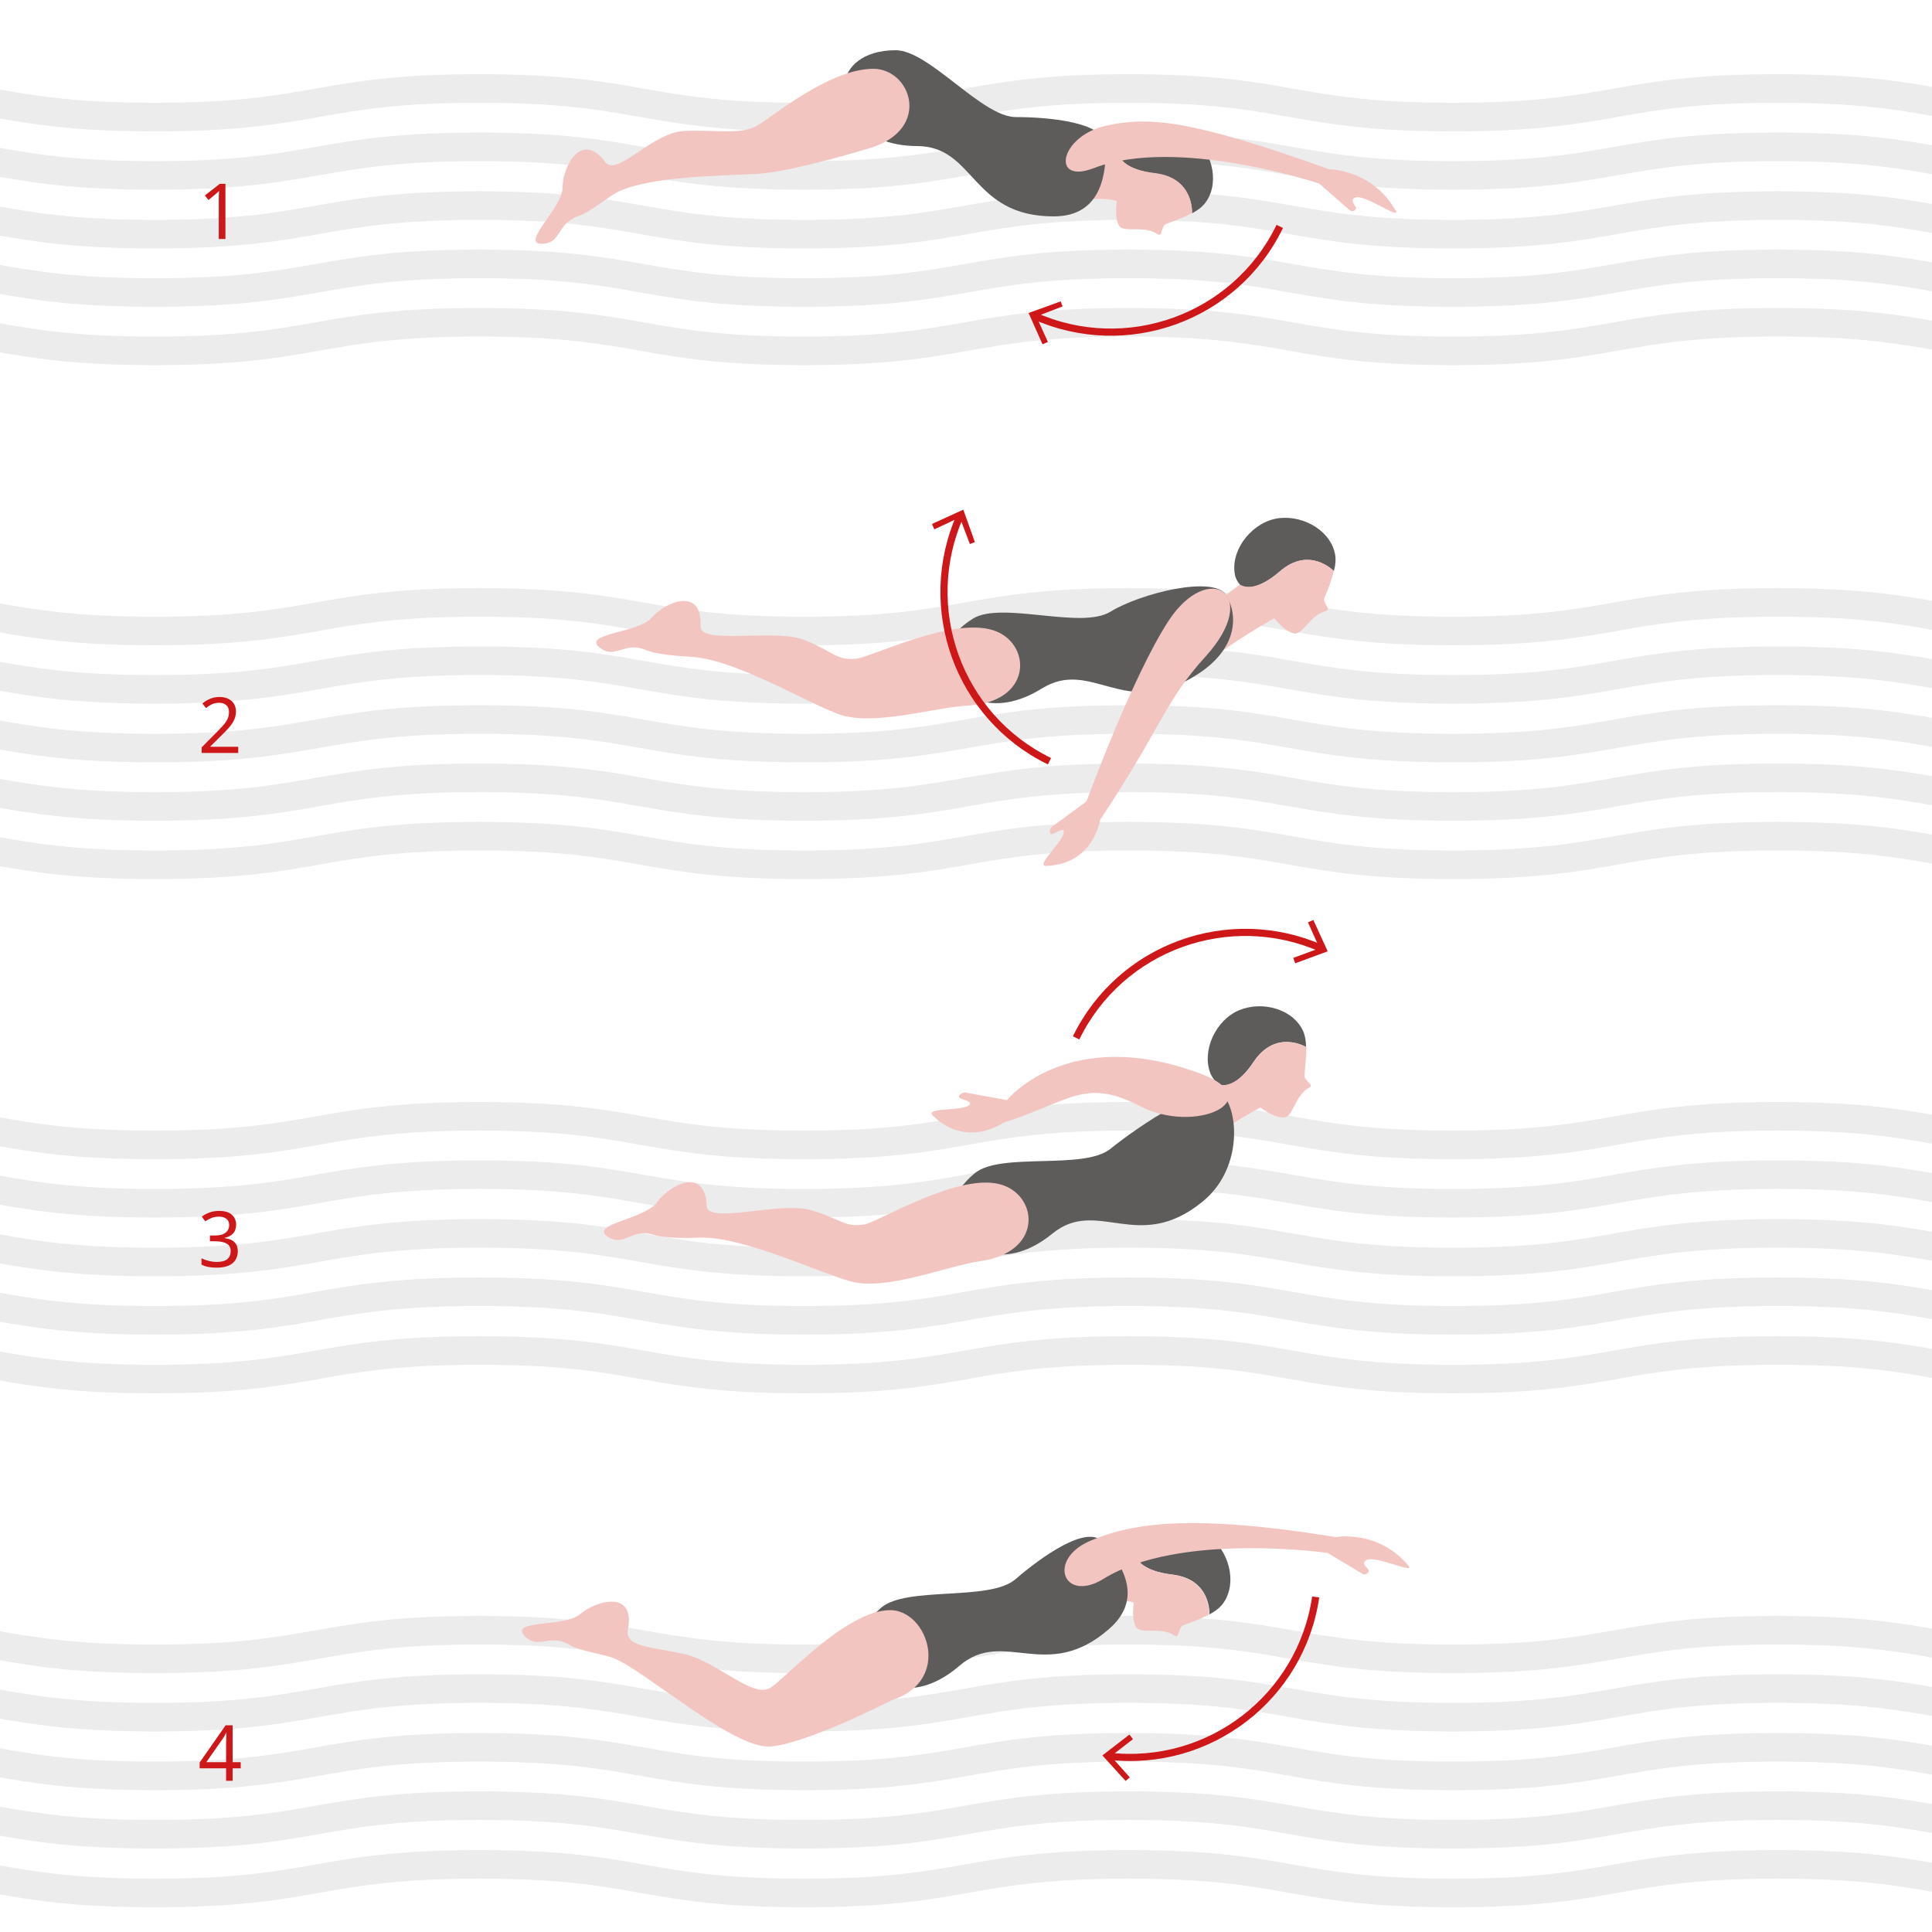
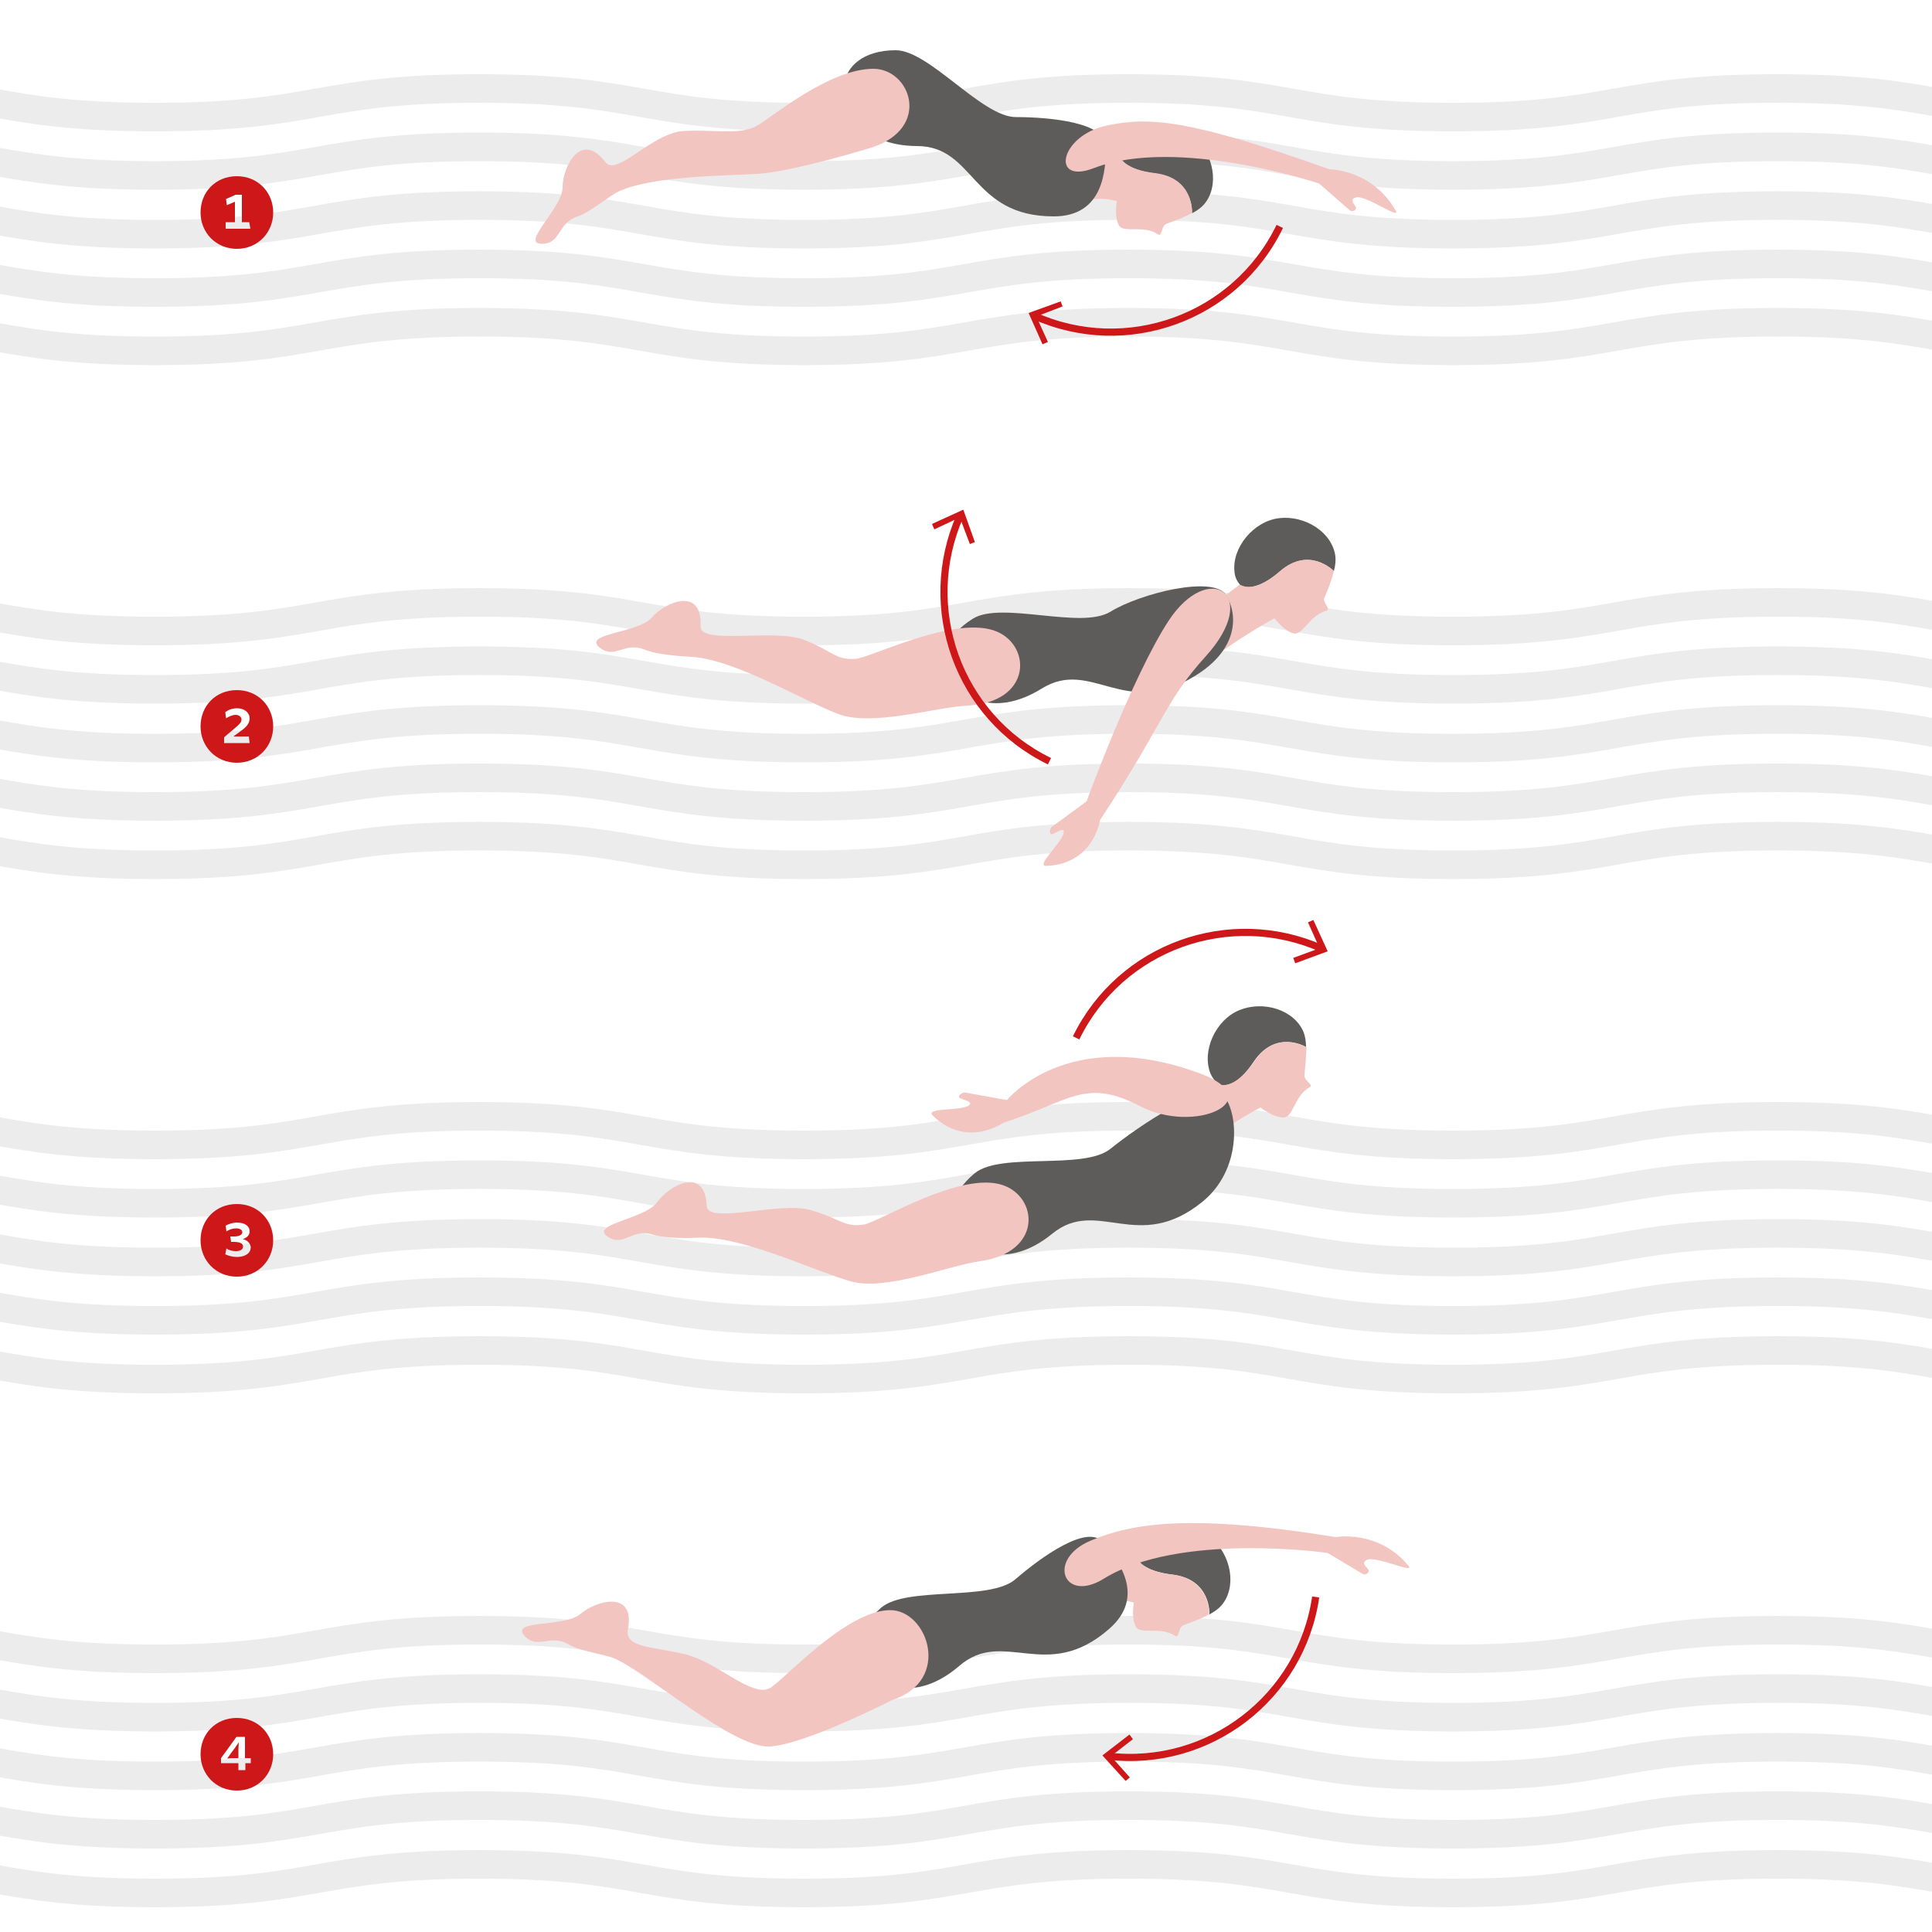
<svg xmlns="http://www.w3.org/2000/svg" version="1.1" id="Capa_1" x="0px" y="0px" viewBox="0 0 500 500" style="enable-background:new 0 0 500 500;" xml:space="preserve">
  <style type="text/css">
	.st0{fill:none;stroke:#ECECEC;stroke-width:7.394;stroke-miterlimit:10;}
	.st1{fill:#F2C5C1;}
	.st2{fill:#5D5C5B;}
	.st3{fill:none;stroke:#CD1719;stroke-width:1.849;stroke-miterlimit:10;}
	.st4{fill:#CD1719;}
	.st5{fill:none;}
- 	.st6{font-family:'WhitneyIndexBlack-RoundBd';}
- 	.st7{font-size:20px;}
+ 	.st6{enable-background:new    ;}
</style>
  <g id="agua">
    <g>
      <g>
-         <path class="st0" d="M712.1,30.3c-42,0-42-7.4-84-7.4c-42,0-42,7.4-84,7.4c-42,0-42-7.4-84-7.4c-42,0-42,7.4-84,7.4     c-42,0-42-7.4-84-7.4c-42,0-42,7.4-84,7.4c-42,0-42-7.4-84-7.4c-42,0-42,7.4-84,7.4s-42-7.4-84-7.4c-42,0-42,7.4-84,7.4     s-42-7.4-84-7.4" />
+         <path class="st0" d="M712.1,30.3c-42,0-42-7.4-84-7.4s-42,7.4-84,7.4s-42-7.4-84-7.4s-42,7.4-84,7.4s-42-7.4-84-7.4     s-42,7.4-84,7.4s-42-7.4-84-7.4s-42,7.4-84,7.4s-42-7.4-84-7.4s-42,7.4-84,7.4s-42-7.4-84-7.4" />
      </g>
      <g>
-         <path class="st0" d="M712.1,45.4c-42,0-42-7.4-84-7.4c-42,0-42,7.4-84,7.4c-42,0-42-7.4-84-7.4c-42,0-42,7.4-84,7.4     c-42,0-42-7.4-84-7.4c-42,0-42,7.4-84,7.4c-42,0-42-7.4-84-7.4c-42,0-42,7.4-84,7.4s-42-7.4-84-7.4c-42,0-42,7.4-84,7.4     s-42-7.4-84-7.4" />
+         <path class="st0" d="M712.1,45.4c-42,0-42-7.4-84-7.4s-42,7.4-84,7.4s-42-7.4-84-7.4s-42,7.4-84,7.4s-42-7.4-84-7.4     s-42,7.4-84,7.4s-42-7.4-84-7.4s-42,7.4-84,7.4s-42-7.4-84-7.4s-42,7.4-84,7.4s-42-7.4-84-7.4" />
      </g>
      <g>
-         <path class="st0" d="M712.1,60.6c-42,0-42-7.4-84-7.4c-42,0-42,7.4-84,7.4c-42,0-42-7.4-84-7.4c-42,0-42,7.4-84,7.4     c-42,0-42-7.4-84-7.4c-42,0-42,7.4-84,7.4c-42,0-42-7.4-84-7.4c-42,0-42,7.4-84,7.4s-42-7.4-84-7.4c-42,0-42,7.4-84,7.4     s-42-7.4-84-7.4" />
+         <path class="st0" d="M712.1,60.6c-42,0-42-7.4-84-7.4s-42,7.4-84,7.4s-42-7.4-84-7.4s-42,7.4-84,7.4s-42-7.4-84-7.4     s-42,7.4-84,7.4s-42-7.4-84-7.4s-42,7.4-84,7.4s-42-7.4-84-7.4s-42,7.4-84,7.4s-42-7.4-84-7.4" />
      </g>
      <g>
-         <path class="st0" d="M712.1,75.7c-42,0-42-7.4-84-7.4c-42,0-42,7.4-84,7.4c-42,0-42-7.4-84-7.4c-42,0-42,7.4-84,7.4     c-42,0-42-7.4-84-7.4c-42,0-42,7.4-84,7.4c-42,0-42-7.4-84-7.4c-42,0-42,7.4-84,7.4s-42-7.4-84-7.4c-42,0-42,7.4-84,7.4     s-42-7.4-84-7.4" />
+         <path class="st0" d="M712.1,75.7c-42,0-42-7.4-84-7.4s-42,7.4-84,7.4s-42-7.4-84-7.4s-42,7.4-84,7.4s-42-7.4-84-7.4     s-42,7.4-84,7.4s-42-7.4-84-7.4s-42,7.4-84,7.4s-42-7.4-84-7.4s-42,7.4-84,7.4s-42-7.4-84-7.4" />
      </g>
      <g>
-         <path class="st0" d="M712.1,90.8c-42,0-42-7.4-84-7.4c-42,0-42,7.4-84,7.4c-42,0-42-7.4-84-7.4c-42,0-42,7.4-84,7.4     c-42,0-42-7.4-84-7.4c-42,0-42,7.4-84,7.4c-42,0-42-7.4-84-7.4c-42,0-42,7.4-84,7.4s-42-7.4-84-7.4c-42,0-42,7.4-84,7.4     s-42-7.4-84-7.4" />
+         <path class="st0" d="M712.1,90.8c-42,0-42-7.4-84-7.4s-42,7.4-84,7.4s-42-7.4-84-7.4s-42,7.4-84,7.4s-42-7.4-84-7.4     s-42,7.4-84,7.4s-42-7.4-84-7.4s-42,7.4-84,7.4s-42-7.4-84-7.4s-42,7.4-84,7.4s-42-7.4-84-7.4" />
      </g>
    </g>
  </g>
  <g id="nadadora-uno">
-     <path class="st1" d="M278.2,53.6c0,0,4.1-4.1,12.6-1c8.5,3.1-0.4-12.9-0.4-12.9l-8.9,2.6L278.2,53.6z" />
+     <path class="st1" d="M278.2,53.6c0,0,4.1-4.1,12.6-1s-0.4-12.9-0.4-12.9l-8.9,2.6L278.2,53.6z" />
    <g>
-       <path class="st2" d="M298.9,44.9c10.1,1.2,9.6,10.2,9.6,10.3c1.3-0.7,2.3-1.4,3.1-2.3c4.1-4.8,2.5-13.1-2.6-17.4    c-5.1-4.3-14-3.8-18.1,1c-0.8,0.9-1.2,2-1.5,3.2C289.8,41.1,291.3,44,298.9,44.9z" />
+       <path class="st2" d="M298.9,44.9c10.1,1.2,9.6,10.2,9.6,10.3c1.3-0.7,2.3-1.4,3.1-2.3c4.1-4.8,2.5-13.1-2.6-17.4s-14-3.8-18.1,1    c-0.8,0.9-1.2,2-1.5,3.2C289.8,41.1,291.3,44,298.9,44.9z" />
      <path class="st1" d="M308.5,55.1c0-0.1,0.5-9.1-9.6-10.3c-7.6-0.9-9.2-3.8-9.5-5.2c-0.4,2.3-0.1,4.9,0,7.8    c0.1,3.4-1.4,7.6,0.1,10.8c1.1,2.3,6.4-0.1,10.1,2.4c1.3,0.9,0.8-2.2,2.3-2.7C304.2,57.1,306.6,56.2,308.5,55.1z" />
    </g>
-     <path class="st2" d="M218.6,21.4c0.5-3.9,4.5-8.4,13.2-8.4s22.3,17.3,31.1,17.3c8.9,0,23.3,1.4,23.3,7.5s-0.5,18.2-13.5,18.2   c-21.5,0-20.3-18.2-35.4-18.2C222.2,37.7,217.8,27.5,218.6,21.4z" />
+     <path class="st2" d="M218.6,21.4c0.5-3.9,4.5-8.4,13.2-8.4s22.3,17.3,31.1,17.3c8.9,0,23.3,1.4,23.3,7.5S285.7,56,272.7,56   c-21.5,0-20.3-18.2-35.4-18.2C222.2,37.7,217.8,27.5,218.6,21.4z" />
    <path class="st1" d="M344,43.8c0,0,11.1,0,17.2,10.7c1.5,2.6-7.9-4.2-10.3-3.4c-1.8,0.5-0.3,1.9,0,2.5c0.3,0.8-1,1.4-1.6,0.8   l-7.9-6.9c0,0-36.7-12.3-58.3-4c-11.3,4.4-8.9-8.4,3.3-11C297.5,30.1,308.2,31,344,43.8z" />
    <path class="st1" d="M156.7,42c3,3.8,12.1-7.7,20.3-8.1s14.3,1.1,18.8-1.3c3.4-1.8,18.5-14.7,30.1-14.8c9.8-0.1,15.3,15.4-0.4,20.4   c0,0-20,6.2-29.5,6.8c-9.5,0.5-27.5,0.6-36,4.6c-2.5,1.2-7.2,5.3-10.5,6.4c-5.4,1.8-4.2,7.1-9.3,7.1c-5.6,0,5.4-9.3,5.4-14.6   C145.6,43.1,150.4,33.7,156.7,42z" />
    <g>
      <g>
        <path class="st3" d="M331.2,58.6c-11.5,23.7-39.7,33.8-63.6,23.1" />
        <g>
          <polygon class="st4" points="274.5,78 275,79.3 268.2,81.9 271.2,88.5 269.8,89.1 266.2,81     " />
        </g>
      </g>
    </g>
  </g>
  <g id="agua_00000021100680276302078550000012812856652892117934_">
    <g>
      <g>
-         <path class="st0" d="M712.1,163.3c-42,0-42-7.4-84-7.4c-42,0-42,7.4-84,7.4c-42,0-42-7.4-84-7.4c-42,0-42,7.4-84,7.4     c-42,0-42-7.4-84-7.4c-42,0-42,7.4-84,7.4c-42,0-42-7.4-84-7.4c-42,0-42,7.4-84,7.4s-42-7.4-84-7.4c-42,0-42,7.4-84,7.4     s-42-7.4-84-7.4" />
+         <path class="st0" d="M712.1,163.3c-42,0-42-7.4-84-7.4s-42,7.4-84,7.4s-42-7.4-84-7.4s-42,7.4-84,7.4s-42-7.4-84-7.4     s-42,7.4-84,7.4s-42-7.4-84-7.4s-42,7.4-84,7.4s-42-7.4-84-7.4s-42,7.4-84,7.4s-42-7.4-84-7.4" />
      </g>
      <g>
-         <path class="st0" d="M712.1,178.4c-42,0-42-7.4-84-7.4c-42,0-42,7.4-84,7.4c-42,0-42-7.4-84-7.4c-42,0-42,7.4-84,7.4     c-42,0-42-7.4-84-7.4c-42,0-42,7.4-84,7.4c-42,0-42-7.4-84-7.4c-42,0-42,7.4-84,7.4s-42-7.4-84-7.4c-42,0-42,7.4-84,7.4     s-42-7.4-84-7.4" />
+         <path class="st0" d="M712.1,178.4c-42,0-42-7.4-84-7.4s-42,7.4-84,7.4s-42-7.4-84-7.4s-42,7.4-84,7.4s-42-7.4-84-7.4     s-42,7.4-84,7.4s-42-7.4-84-7.4s-42,7.4-84,7.4s-42-7.4-84-7.4s-42,7.4-84,7.4s-42-7.4-84-7.4" />
      </g>
      <g>
-         <path class="st0" d="M712.1,193.6c-42,0-42-7.4-84-7.4c-42,0-42,7.4-84,7.4c-42,0-42-7.4-84-7.4c-42,0-42,7.4-84,7.4     c-42,0-42-7.4-84-7.4c-42,0-42,7.4-84,7.4c-42,0-42-7.4-84-7.4c-42,0-42,7.4-84,7.4s-42-7.4-84-7.4c-42,0-42,7.4-84,7.4     s-42-7.4-84-7.4" />
+         <path class="st0" d="M712.1,193.6c-42,0-42-7.4-84-7.4s-42,7.4-84,7.4s-42-7.4-84-7.4s-42,7.4-84,7.4s-42-7.4-84-7.4     s-42,7.4-84,7.4s-42-7.4-84-7.4s-42,7.4-84,7.4s-42-7.4-84-7.4s-42,7.4-84,7.4s-42-7.4-84-7.4" />
      </g>
      <g>
-         <path class="st0" d="M712.1,208.7c-42,0-42-7.4-84-7.4c-42,0-42,7.4-84,7.4c-42,0-42-7.4-84-7.4c-42,0-42,7.4-84,7.4     c-42,0-42-7.4-84-7.4c-42,0-42,7.4-84,7.4c-42,0-42-7.4-84-7.4c-42,0-42,7.4-84,7.4s-42-7.4-84-7.4c-42,0-42,7.4-84,7.4     s-42-7.4-84-7.4" />
+         <path class="st0" d="M712.1,208.7c-42,0-42-7.4-84-7.4s-42,7.4-84,7.4s-42-7.4-84-7.4s-42,7.4-84,7.4s-42-7.4-84-7.4     s-42,7.4-84,7.4s-42-7.4-84-7.4s-42,7.4-84,7.4s-42-7.4-84-7.4s-42,7.4-84,7.4s-42-7.4-84-7.4" />
      </g>
      <g>
-         <path class="st0" d="M712.1,223.8c-42,0-42-7.4-84-7.4c-42,0-42,7.4-84,7.4c-42,0-42-7.4-84-7.4c-42,0-42,7.4-84,7.4     c-42,0-42-7.4-84-7.4c-42,0-42,7.4-84,7.4c-42,0-42-7.4-84-7.4c-42,0-42,7.4-84,7.4s-42-7.4-84-7.4c-42,0-42,7.4-84,7.4     s-42-7.4-84-7.4" />
+         <path class="st0" d="M712.1,223.8c-42,0-42-7.4-84-7.4s-42,7.4-84,7.4s-42-7.4-84-7.4s-42,7.4-84,7.4s-42-7.4-84-7.4     s-42,7.4-84,7.4s-42-7.4-84-7.4s-42,7.4-84,7.4s-42-7.4-84-7.4s-42,7.4-84,7.4s-42-7.4-84-7.4" />
      </g>
    </g>
  </g>
  <g id="nadadora-dos_00000060752731244850674050000014983588345352823472_">
    <path class="st1" d="M316.3,168.5c0,0,7.1-5.1,15-9.3c8-4.2-9.8-8.4-9.8-8.4l-16.1,12.1L316.3,168.5z" />
    <g>
      <path class="st2" d="M331.2,147.9c7.7-6.7,14-0.1,14-0.1c0.4-1.4,0.5-2.7,0.4-3.8c-0.8-6.3-7.9-10.7-14.6-9.9    c-6.6,0.8-12.3,7.7-11.5,14c0.1,1.2,0.6,2.3,1.4,3.2C322.2,152.1,325.4,152.9,331.2,147.9z" />
      <path class="st1" d="M345.2,147.8c-0.1-0.1-6.4-6.6-14,0.1c-5.8,5-9,4.2-10.2,3.5c1.4,1.9,3.5,3.4,5.7,5.3c2.6,2.2,4.7,6.2,8,7.2    c2.4,0.7,4.3-4.8,8.5-5.8c1.5-0.4-1.1-2.1-0.4-3.5C343.8,152.3,344.7,149.9,345.2,147.8z" />
    </g>
-     <path class="st2" d="M245,174.2c-1.6-3.6-0.6-9.5,6.8-14.1c7.4-4.6,28,2.9,35.6-1.8c7.6-4.7,26.7-9.5,29.9-4.3s3.1,14.1-8,20.9   c-18.3,11.4-26.8-4.7-39.7,3.3C256.7,186.2,247.5,179.9,245,174.2z" />
+     <path class="st2" d="M245,174.2c-1.6-3.6-0.6-9.5,6.8-14.1s28,2.9,35.6-1.8s26.7-9.5,29.9-4.3s3.1,14.1-8,20.9   c-18.3,11.4-26.8-4.7-39.7,3.3C256.7,186.2,247.5,179.9,245,174.2z" />
    <path class="st1" d="M284.7,212.2c0,0-1.6,11.4-13.9,11.9c-3,0.1,4.1-6,4.5-8.6c0.3-1.8-2.5,0.4-3.1,0.4c-0.9-0.1-0.5-1.9,0.4-2.2   l8.6-6.3c0,0,11.7-32.1,21.2-46.7c10.4-15.9,24.3-7,9.6,9.2C301.3,181.7,301.1,187.4,284.7,212.2z" />
    <path class="st1" d="M181.3,162.1c-0.2,4.9,19.2,0.5,26.8,3.5s8.2,5.3,13.3,4.9c3.9-0.2,26.1-11.6,36.7-7   c8.9,3.9,8.8,18.2-7.6,19.1c-8.5,0.4-25,5.6-33.8,2.1c-8.9-3.4-26.7-14.1-37.7-14.7c-2.8-0.2-8.9-0.5-12.2-1.9   c-5.3-2.1-7.8,2.7-11.7-0.6c-4.3-3.6,10.1-3.6,13.6-7.7C172.1,155.8,181.8,151.7,181.3,162.1z" />
    <g>
      <g>
        <path class="st3" d="M271.6,197c-23.6-11.5-33.7-39.7-23.1-63.6" />
        <g>
          <polygon class="st4" points="252.3,140.3 251,140.8 248.4,133.9 241.8,137 241.2,135.6 249.3,131.9     " />
        </g>
      </g>
    </g>
  </g>
  <g id="agua_00000170962564589192699840000003779727756496242070_">
    <g>
      <g>
-         <path class="st0" d="M712.1,296.3c-42,0-42-7.4-84-7.4c-42,0-42,7.4-84,7.4c-42,0-42-7.4-84-7.4c-42,0-42,7.4-84,7.4     c-42,0-42-7.4-84-7.4c-42,0-42,7.4-84,7.4c-42,0-42-7.4-84-7.4c-42,0-42,7.4-84,7.4s-42-7.4-84-7.4c-42,0-42,7.4-84,7.4     s-42-7.4-84-7.4" />
+         <path class="st0" d="M712.1,296.3c-42,0-42-7.4-84-7.4s-42,7.4-84,7.4s-42-7.4-84-7.4s-42,7.4-84,7.4s-42-7.4-84-7.4     s-42,7.4-84,7.4s-42-7.4-84-7.4s-42,7.4-84,7.4s-42-7.4-84-7.4s-42,7.4-84,7.4s-42-7.4-84-7.4" />
      </g>
      <g>
-         <path class="st0" d="M712.1,311.4c-42,0-42-7.4-84-7.4c-42,0-42,7.4-84,7.4c-42,0-42-7.4-84-7.4c-42,0-42,7.4-84,7.4     c-42,0-42-7.4-84-7.4c-42,0-42,7.4-84,7.4c-42,0-42-7.4-84-7.4c-42,0-42,7.4-84,7.4s-42-7.4-84-7.4c-42,0-42,7.4-84,7.4     s-42-7.4-84-7.4" />
+         <path class="st0" d="M712.1,311.4c-42,0-42-7.4-84-7.4s-42,7.4-84,7.4s-42-7.4-84-7.4s-42,7.4-84,7.4s-42-7.4-84-7.4     s-42,7.4-84,7.4s-42-7.4-84-7.4s-42,7.4-84,7.4s-42-7.4-84-7.4s-42,7.4-84,7.4s-42-7.4-84-7.4" />
      </g>
      <g>
-         <path class="st0" d="M712.1,326.6c-42,0-42-7.4-84-7.4c-42,0-42,7.4-84,7.4c-42,0-42-7.4-84-7.4c-42,0-42,7.4-84,7.4     c-42,0-42-7.4-84-7.4c-42,0-42,7.4-84,7.4c-42,0-42-7.4-84-7.4c-42,0-42,7.4-84,7.4s-42-7.4-84-7.4c-42,0-42,7.4-84,7.4     s-42-7.4-84-7.4" />
+         <path class="st0" d="M712.1,326.6c-42,0-42-7.4-84-7.4s-42,7.4-84,7.4s-42-7.4-84-7.4s-42,7.4-84,7.4s-42-7.4-84-7.4     s-42,7.4-84,7.4s-42-7.4-84-7.4s-42,7.4-84,7.4s-42-7.4-84-7.4s-42,7.4-84,7.4s-42-7.4-84-7.4" />
      </g>
      <g>
-         <path class="st0" d="M712.1,341.7c-42,0-42-7.4-84-7.4c-42,0-42,7.4-84,7.4c-42,0-42-7.4-84-7.4c-42,0-42,7.4-84,7.4     c-42,0-42-7.4-84-7.4c-42,0-42,7.4-84,7.4c-42,0-42-7.4-84-7.4c-42,0-42,7.4-84,7.4s-42-7.4-84-7.4c-42,0-42,7.4-84,7.4     s-42-7.4-84-7.4" />
+         <path class="st0" d="M712.1,341.7c-42,0-42-7.4-84-7.4s-42,7.4-84,7.4s-42-7.4-84-7.4s-42,7.4-84,7.4s-42-7.4-84-7.4     s-42,7.4-84,7.4s-42-7.4-84-7.4s-42,7.4-84,7.4s-42-7.4-84-7.4s-42,7.4-84,7.4s-42-7.4-84-7.4" />
      </g>
      <g>
-         <path class="st0" d="M712.1,356.9c-42,0-42-7.4-84-7.4c-42,0-42,7.4-84,7.4c-42,0-42-7.4-84-7.4c-42,0-42,7.4-84,7.4     c-42,0-42-7.4-84-7.4c-42,0-42,7.4-84,7.4c-42,0-42-7.4-84-7.4c-42,0-42,7.4-84,7.4s-42-7.4-84-7.4c-42,0-42,7.4-84,7.4     s-42-7.4-84-7.4" />
+         <path class="st0" d="M712.1,356.9c-42,0-42-7.4-84-7.4s-42,7.4-84,7.4s-42-7.4-84-7.4s-42,7.4-84,7.4s-42-7.4-84-7.4     s-42,7.4-84,7.4s-42-7.4-84-7.4s-42,7.4-84,7.4s-42-7.4-84-7.4s-42,7.4-84,7.4s-42-7.4-84-7.4" />
      </g>
    </g>
  </g>
  <g id="nadadora-tres_00000129901018100316495090000004606238814546146444_">
    <path class="st1" d="M312.1,295.4c0,0,7.1-5.1,15-9.3c8-4.2-9.8-8.4-9.8-8.4l-6.3,5.8L312.1,295.4z" />
    <g>
-       <path class="st2" d="M324.5,274.7c5.7-8.4,13.5-3.8,13.5-3.7c0-1.4-0.2-2.7-0.6-3.8c-2.4-5.9-10.4-8.3-16.6-5.8    c-6.2,2.5-9.9,10.6-7.5,16.5c0.5,1.1,1.2,2,2.1,2.8C316.9,281.1,320.3,281.1,324.5,274.7z" />
+       <path class="st2" d="M324.5,274.7c5.7-8.4,13.5-3.8,13.5-3.7c0-1.4-0.2-2.7-0.6-3.8c-2.4-5.9-10.4-8.3-16.6-5.8    s-9.9,10.6-7.5,16.5c0.5,1.1,1.2,2,2.1,2.8C316.9,281.1,320.3,281.1,324.5,274.7z" />
      <path class="st1" d="M338.1,271c-0.1,0-7.9-4.7-13.5,3.7c-4.3,6.3-7.6,6.4-9,6c1.8,1.4,4.3,2.4,6.9,3.6c3.1,1.5,6.1,4.8,9.6,4.9    c2.6,0.1,2.9-5.7,6.8-7.8c1.3-0.7-1.6-1.7-1.3-3.3C337.8,275.7,338.1,273.2,338.1,271z" />
    </g>
    <path class="st2" d="M247.4,318.4c-2-3.3-1.8-9.3,4.9-14.8c6.8-5.5,28.2-0.7,35.1-6.3c6.9-5.6,25.5-18.3,29.4-13.6   c3.8,4.7,4.5,19.1-5.6,27.3c-16.7,13.6-27.2-1.3-38.9,8.3C260.5,328.9,250.6,323.7,247.4,318.4z" />
    <path class="st1" d="M259.6,290.6c0,0-9.4,6.7-18.2-1.9c-2.1-2.1,7.2-1.1,9.3-2.6c1.5-1-2-1.6-2.4-2c-0.6-0.7,1.1-1.6,1.8-1.3   l10.5,1.9c0,0,15.8-19.7,50.2-6.8c17.7,6.7-1.4,15.9-15.9,8.3C280.7,278.9,277,285,259.6,290.6z" />
    <path class="st1" d="M182.9,312.1c0.2,4.9,19.1-1.3,27,1.1c7.9,2.3,8.6,4.5,13.7,3.7c3.8-0.6,25-13.9,35.9-10.2   c9.2,3.1,10.4,17.4-5.9,19.7c-8.4,1.2-24.4,7.8-33.5,5.2c-9.1-2.6-27.9-11.6-38.9-11.3c-2.8,0.1-8.9,0.3-12.3-0.8   c-5.4-1.7-7.5,3.4-11.7,0.5c-4.6-3.2,9.7-4.5,12.8-8.8C173.2,306.7,182.5,301.7,182.9,312.1z" />
    <g>
      <g>
        <path class="st3" d="M278.5,268.6c11.5-23.6,39.7-33.7,63.6-23.1" />
        <g>
          <polygon class="st4" points="335.2,249.3 334.7,247.9 341.5,245.4 338.5,238.7 339.9,238.1 343.6,246.2     " />
        </g>
      </g>
    </g>
  </g>
  <g id="agua_00000162321352446162168990000012949264204339966876_">
    <g>
      <g>
-         <path class="st0" d="M712.1,429.3c-42,0-42-7.4-84-7.4c-42,0-42,7.4-84,7.4c-42,0-42-7.4-84-7.4c-42,0-42,7.4-84,7.4     c-42,0-42-7.4-84-7.4c-42,0-42,7.4-84,7.4c-42,0-42-7.4-84-7.4c-42,0-42,7.4-84,7.4s-42-7.4-84-7.4c-42,0-42,7.4-84,7.4     s-42-7.4-84-7.4" />
+         <path class="st0" d="M712.1,429.3c-42,0-42-7.4-84-7.4s-42,7.4-84,7.4s-42-7.4-84-7.4s-42,7.4-84,7.4s-42-7.4-84-7.4     s-42,7.4-84,7.4s-42-7.4-84-7.4s-42,7.4-84,7.4s-42-7.4-84-7.4s-42,7.4-84,7.4s-42-7.4-84-7.4" />
      </g>
      <g>
-         <path class="st0" d="M712.1,444.4c-42,0-42-7.4-84-7.4c-42,0-42,7.4-84,7.4c-42,0-42-7.4-84-7.4c-42,0-42,7.4-84,7.4     c-42,0-42-7.4-84-7.4c-42,0-42,7.4-84,7.4c-42,0-42-7.4-84-7.4c-42,0-42,7.4-84,7.4s-42-7.4-84-7.4c-42,0-42,7.4-84,7.4     s-42-7.4-84-7.4" />
+         <path class="st0" d="M712.1,444.4c-42,0-42-7.4-84-7.4s-42,7.4-84,7.4s-42-7.4-84-7.4s-42,7.4-84,7.4s-42-7.4-84-7.4     s-42,7.4-84,7.4s-42-7.4-84-7.4s-42,7.4-84,7.4s-42-7.4-84-7.4s-42,7.4-84,7.4s-42-7.4-84-7.4" />
      </g>
      <g>
-         <path class="st0" d="M712.1,459.6c-42,0-42-7.4-84-7.4c-42,0-42,7.4-84,7.4c-42,0-42-7.4-84-7.4c-42,0-42,7.4-84,7.4     c-42,0-42-7.4-84-7.4c-42,0-42,7.4-84,7.4c-42,0-42-7.4-84-7.4c-42,0-42,7.4-84,7.4s-42-7.4-84-7.4c-42,0-42,7.4-84,7.4     s-42-7.4-84-7.4" />
+         <path class="st0" d="M712.1,459.6c-42,0-42-7.4-84-7.4s-42,7.4-84,7.4s-42-7.4-84-7.4s-42,7.4-84,7.4s-42-7.4-84-7.4     s-42,7.4-84,7.4s-42-7.4-84-7.4s-42,7.4-84,7.4s-42-7.4-84-7.4s-42,7.4-84,7.4s-42-7.4-84-7.4" />
      </g>
      <g>
-         <path class="st0" d="M712.1,474.7c-42,0-42-7.4-84-7.4c-42,0-42,7.4-84,7.4c-42,0-42-7.4-84-7.4c-42,0-42,7.4-84,7.4     c-42,0-42-7.4-84-7.4c-42,0-42,7.4-84,7.4c-42,0-42-7.4-84-7.4c-42,0-42,7.4-84,7.4s-42-7.4-84-7.4c-42,0-42,7.4-84,7.4     s-42-7.4-84-7.4" />
+         <path class="st0" d="M712.1,474.7c-42,0-42-7.4-84-7.4s-42,7.4-84,7.4s-42-7.4-84-7.4s-42,7.4-84,7.4s-42-7.4-84-7.4     s-42,7.4-84,7.4s-42-7.4-84-7.4s-42,7.4-84,7.4s-42-7.4-84-7.4s-42,7.4-84,7.4s-42-7.4-84-7.4" />
      </g>
      <g>
-         <path class="st0" d="M712.1,489.9c-42,0-42-7.4-84-7.4c-42,0-42,7.4-84,7.4c-42,0-42-7.4-84-7.4c-42,0-42,7.4-84,7.4     c-42,0-42-7.4-84-7.4c-42,0-42,7.4-84,7.4c-42,0-42-7.4-84-7.4c-42,0-42,7.4-84,7.4s-42-7.4-84-7.4c-42,0-42,7.4-84,7.4     s-42-7.4-84-7.4" />
+         <path class="st0" d="M712.1,489.9c-42,0-42-7.4-84-7.4s-42,7.4-84,7.4s-42-7.4-84-7.4s-42,7.4-84,7.4s-42-7.4-84-7.4     s-42,7.4-84,7.4s-42-7.4-84-7.4s-42,7.4-84,7.4s-42-7.4-84-7.4s-42,7.4-84,7.4s-42-7.4-84-7.4" />
      </g>
    </g>
  </g>
  <g id="nadadora-cuatro_00000171688641318623287210000014515162489731761808_">
    <g>
      <path class="st1" d="M282.6,416.3c0,0,4.1-4.1,12.6-1s-0.4-12.9-0.4-12.9l-8.9,2.6L282.6,416.3z" />
      <g>
-         <path class="st2" d="M303.4,407.5c10.1,1.2,9.6,10.2,9.6,10.3c1.3-0.7,2.3-1.4,3.1-2.3c4.1-4.8,2.5-13.1-2.6-17.4     c-5.1-4.3-14-3.8-18.1,1c-0.8,0.9-1.2,2-1.5,3.2C294.2,403.7,295.8,406.6,303.4,407.5z" />
+         <path class="st2" d="M303.4,407.5c10.1,1.2,9.6,10.2,9.6,10.3c1.3-0.7,2.3-1.4,3.1-2.3c4.1-4.8,2.5-13.1-2.6-17.4s-14-3.8-18.1,1     c-0.8,0.9-1.2,2-1.5,3.2C294.2,403.7,295.8,406.6,303.4,407.5z" />
        <path class="st1" d="M312.9,417.8c0-0.1,0.5-9.1-9.6-10.3c-7.6-0.9-9.2-3.8-9.5-5.2c-0.4,2.3-0.1,4.9,0,7.8     c0.1,3.4-1.4,7.6,0.1,10.8c1.1,2.3,6.4-0.1,10.1,2.4c1.3,0.9,0.8-2.2,2.3-2.7C308.6,419.7,311,418.9,312.9,417.8z" />
      </g>
      <path class="st2" d="M223.5,431.1c-2.1-3.3-2.1-9.2,4.5-15c6.6-5.7,28.1-1.6,34.8-7.4s18.5-14.2,22.5-9.7    c4,4.6,11.5,14.1,1.7,22.6c-16.2,14.1-27.2-0.4-38.7,9.5S226.9,436.3,223.5,431.1z" />
      <path class="st1" d="M345.7,397.8c0,0,11-2,18.8,7.4c1.9,2.3-8.5-2.7-10.8-1.5c-1.6,0.9,0.1,1.9,0.4,2.5c0.5,0.7-0.7,1.6-1.5,1.1    l-9-5.4c0,0-38.4-5.5-58,6.7c-10.4,6.4-14.8-5.1-3.3-9.9C293,394.2,308.1,391.7,345.7,397.8z" />
      <path class="st1" d="M162.5,421.7c-0.9,4.8,6.6,4.4,15.1,6.5c8,2,17.1,11.2,21.6,8.7c3.4-1.8,19.6-20.1,31.1-20.2    c9.8-0.1,16.2,18.3,0.5,23.3c0,0-22.2,11.4-31.6,12c-9.5,0.5-31.6-19.1-40.2-22.8c-2.6-1.1-8.7-1.8-11.8-3.6    c-4.9-2.9-8.1,1.5-11.5-2.3c-3.7-4.2,10.5-2.1,14.5-5.6C154.4,414.1,164.5,411.5,162.5,421.7z" />
      <g>
        <g>
          <path class="st3" d="M340.5,413.3c-3.8,26-27.6,44.2-53.6,41.2" />
          <g>
            <polygon class="st4" points="292.3,448.9 293.2,450.1 287.5,454.5 292.4,460 291.3,460.9 285.3,454.3      " />
          </g>
        </g>
      </g>
    </g>
  </g>
  <rect x="37.3" y="45.6" class="st5" width="47.9" height="22.6" />
-   <text transform="matrix(1 0 0 1 51.2478 61.8573)" class="st4 st6 st7">1</text>
+   <g class="st6">
+     <path class="st4" d="M61.3,45.6c5.5,0,9.4,4.2,9.4,9.4c0,5.2-4,9.4-9.4,9.4c-5.4,0-9.4-4.2-9.4-9.4C51.9,49.7,55.8,45.6,61.3,45.6z    M64.5,57.5h-1.9v-7.1h-1.6l-2.5,1.1l0.2,1.6l2.1-0.9v5.3h-2.4v1.7h6.4L64.5,57.5z" />
+   </g>
  <rect x="37.3" y="178.6" class="st5" width="47.9" height="22.6" />
-   <text transform="matrix(1 0 0 1 51.2478 194.8618)" class="st4 st6 st7">2</text>
+   <g class="st6">
+     <path class="st4" d="M61.3,178.6c5.5,0,9.4,4.2,9.4,9.4c0,5.2-4,9.4-9.4,9.4c-5.4,0-9.4-4.2-9.4-9.4   C51.9,182.7,55.8,178.6,61.3,178.6z M64.4,190.6h-4l2.3-1.7c1.2-0.9,1.9-1.8,1.9-3c0-1.5-1.4-2.6-3.2-2.6c-1.3,0-2.3,0.4-3.1,1   l0.2,1.6c0.8-0.5,1.7-0.9,2.5-0.9c0.8,0,1.5,0.5,1.5,1.2c0,0.6-0.4,1.1-1.2,1.8l-3.3,2.8v1.5h6.6L64.4,190.6z" />
+   </g>
  <rect x="37.3" y="311.6" class="st5" width="47.9" height="22.6" />
-   <text transform="matrix(1 0 0 1 51.2478 327.8664)" class="st4 st6 st7">3</text>
+   <g class="st6">
+     <path class="st4" d="M61.3,311.6c5.5,0,9.4,4.2,9.4,9.4c0,5.2-4,9.4-9.4,9.4c-5.4,0-9.4-4.2-9.4-9.4   C51.9,315.7,55.8,311.6,61.3,311.6z M62.8,320.7L62.8,320.7c1.1-0.4,1.8-1,1.8-2c0-1.4-1.2-2.3-3.3-2.3c-1.1,0-2.2,0.4-2.9,0.8   l0.2,1.5c0.7-0.5,1.6-0.8,2.5-0.8c1,0,1.6,0.4,1.6,1c0,0.6-0.7,1.1-2.1,1.1h-1l0.2,1.4h0.7c1.6,0,2.4,0.4,2.4,1.2   c0,0.7-0.7,1.2-1.8,1.2c-0.9,0-1.8-0.2-2.5-0.7l-0.3,1.5c0.8,0.4,1.9,0.7,3,0.7c2.1,0,3.6-0.9,3.6-2.6   C64.7,321.7,64,320.9,62.8,320.7z" />
+   </g>
  <rect x="37.3" y="444.6" class="st5" width="47.9" height="22.6" />
-   <text transform="matrix(1 0 0 1 51.2478 460.871)" class="st4 st6 st7">4</text>
+   <g class="st6">
+     <path class="st4" d="M61.3,444.6c5.5,0,9.4,4.2,9.4,9.4c0,5.2-4,9.4-9.4,9.4c-5.4,0-9.4-4.2-9.4-9.4   C51.9,448.7,55.8,444.6,61.3,444.6z M64.8,455h-1.4v-5.5h-2.2l-4,5.5v1.3h4.5v1.8h1.8v-1.8h1.4V455z M60.1,455l-1.3,0.1l1-1.4   l0.9-1.2l1.1-1.6l-0.1,1.8v2.3H60.1z" />
+   </g>
</svg>
